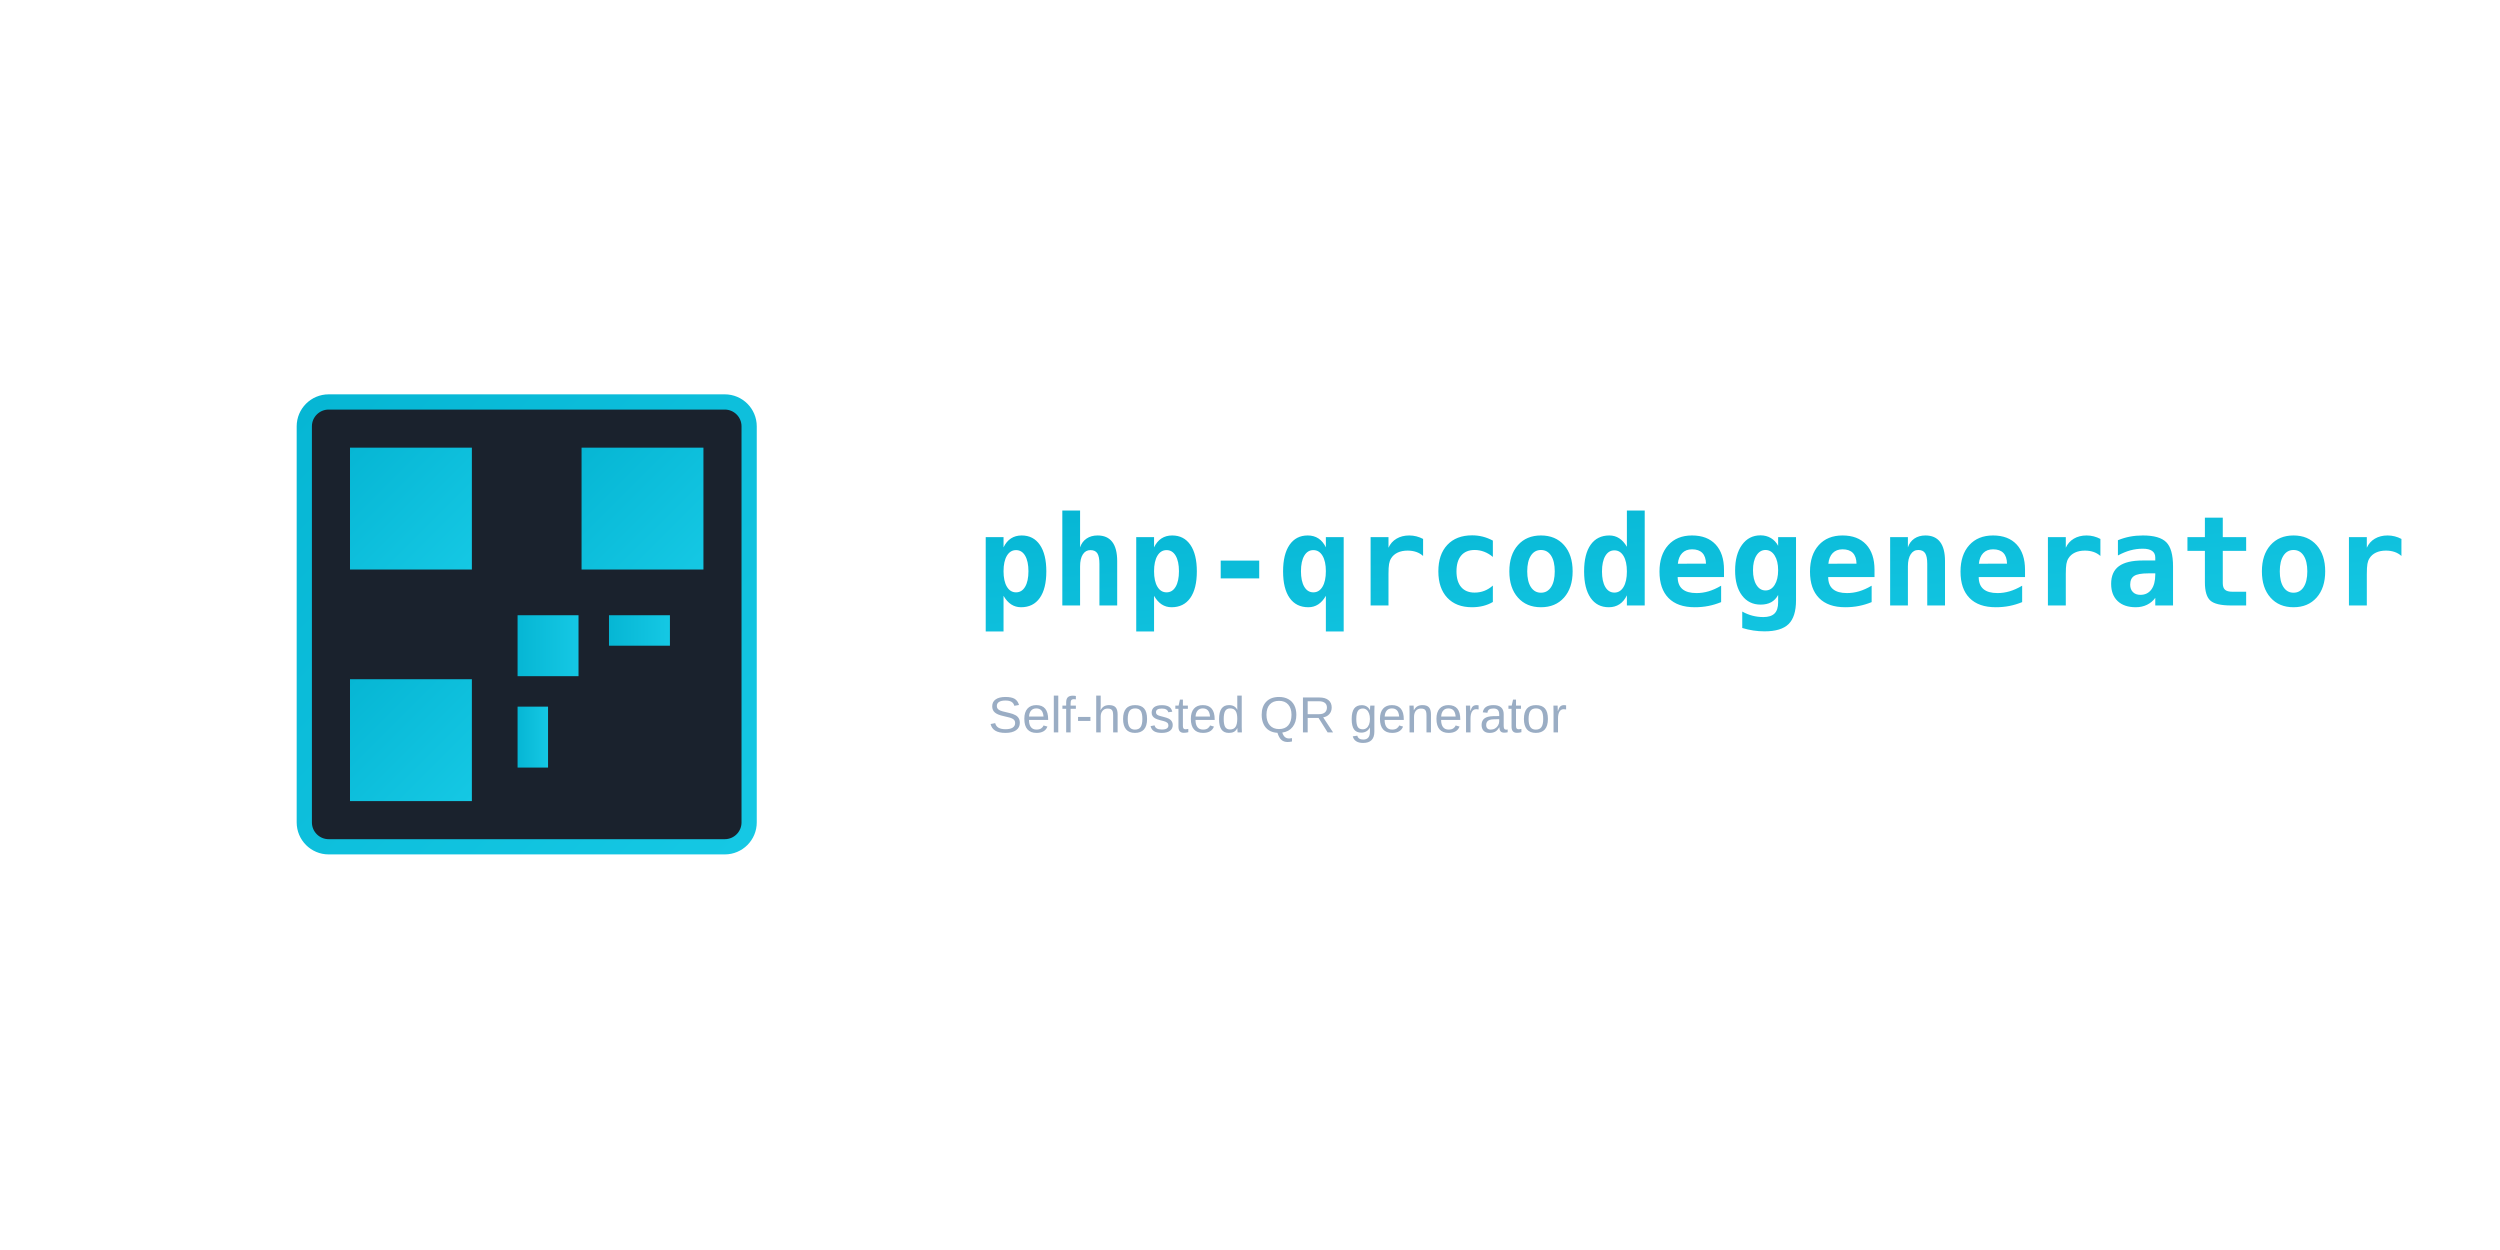
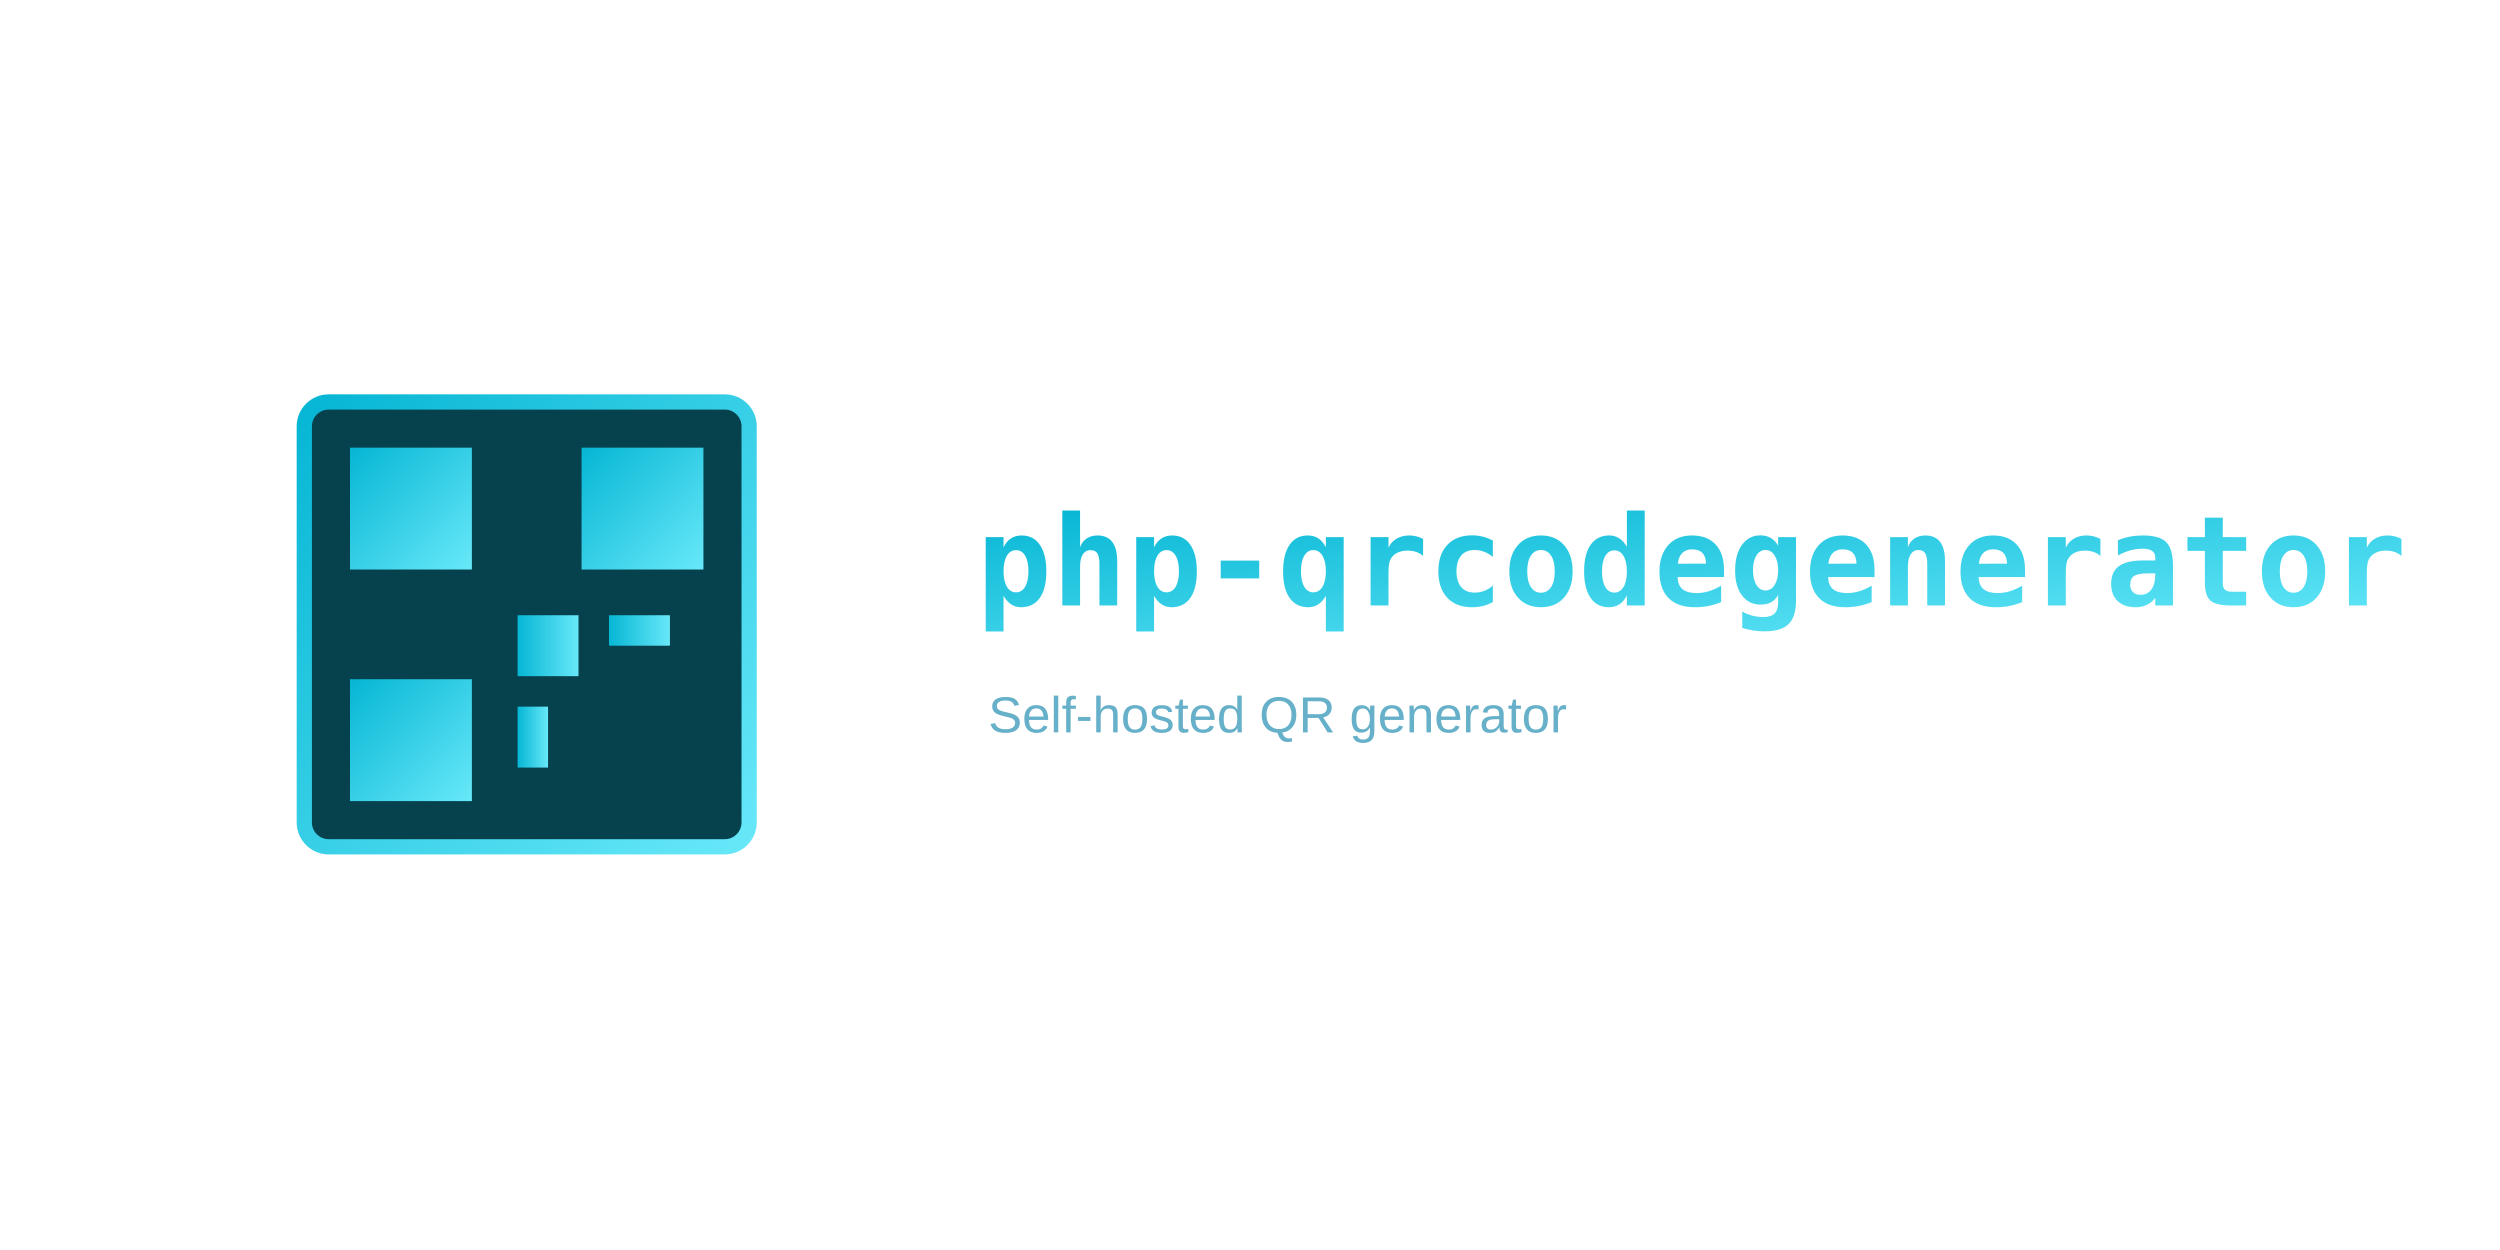
<svg xmlns="http://www.w3.org/2000/svg" viewBox="0 0 1280 640" width="1280" height="640" role="img" aria-label="php-qrcodegenerator">
  <defs>
    <linearGradient id="ac" x1="0" y1="0" x2="1" y2="1">
      <stop offset="0" stop-color="#06b6d4" />
-       <stop offset="1" stop-color="#15c8e4" />
+       <stop offset="1" stop-color="#67e8f9" />
    </linearGradient>
    <linearGradient id="gWarm" x1="0%" y1="0%" x2="100%" y2="0%">
      <stop offset="0%" stop-color="#06b6d4" />
-       <stop offset="100%" stop-color="#15c8e4" />
+       <stop offset="100%" stop-color="#67e8f9" />
    </linearGradient>
    <linearGradient id="canvasGrad" x1="0%" y1="0%" x2="100%" y2="100%">
-       <stop offset="0%" stop-color="#0a0e14" />
-       <stop offset="45%" stop-color="#151c28" />
-       <stop offset="100%" stop-color="#0c1820" />
-     </linearGradient>
-     <linearGradient id="bg" x1="0" y1="0" x2="1" y2="1">
-       <stop offset="0" stop-color="#1e1b4b" />
-       <stop offset="0.55" stop-color="#0f3a4a" />
-       <stop offset="1" stop-color="#0f766e" />
+       <stop offset="0%" stop-color="#05171c" />
+       <stop offset="45%" stop-color="#063742" />
+       <stop offset="100%" stop-color="#06141a" />
    </linearGradient>
    <radialGradient id="glowA" cx="18%" cy="22%" r="55%">
-       <stop offset="0%" stop-color="#06b6d4" stop-opacity="0.22" />
+       <stop offset="0%" stop-color="#06b6d4" stop-opacity="0.28" />
      <stop offset="100%" stop-color="#06b6d4" stop-opacity="0" />
    </radialGradient>
    <radialGradient id="glowB" cx="88%" cy="78%" r="50%">
-       <stop offset="0%" stop-color="#15c8e4" stop-opacity="0.20" />
-       <stop offset="100%" stop-color="#15c8e4" stop-opacity="0" />
+       <stop offset="0%" stop-color="#67e8f9" stop-opacity="0.24" />
+       <stop offset="100%" stop-color="#67e8f9" stop-opacity="0" />
    </radialGradient>
  </defs>
  <g transform="translate(70 120) scale(0.78)">
-     <rect x="110" y="110" width="292" height="292" rx="16" fill="#1a222d" stroke="url(#ac)" stroke-width="10" />
+     <rect x="110" y="110" width="292" height="292" rx="16" fill="#06414e" stroke="url(#ac)" stroke-width="10" />
    <rect x="140" y="140" width="80" height="80" fill="url(#ac)" />
    <rect x="292" y="140" width="80" height="80" fill="url(#ac)" />
    <rect x="140" y="292" width="80" height="80" fill="url(#ac)" />
    <rect x="250" y="250" width="40" height="40" fill="url(#gWarm)" />
    <rect x="310" y="250" width="40" height="20" fill="url(#gWarm)" />
    <rect x="250" y="310" width="20" height="40" fill="url(#gWarm)" />
  </g>
  <text x="500" y="310" font-family="Consolas, Cascadia Mono, monospace" font-weight="700" font-size="64" fill="url(#ac)">php-qrcodegenerator</text>
-   <text x="506" y="375" font-family="Segoe UI, Arial, sans-serif" font-size="26" fill="#9aadc4">Self-hosted QR generator</text>
+   <text x="506" y="375" font-family="Segoe UI, Arial, sans-serif" font-size="26" fill="#66b0c9">Self-hosted QR generator</text>
</svg>
